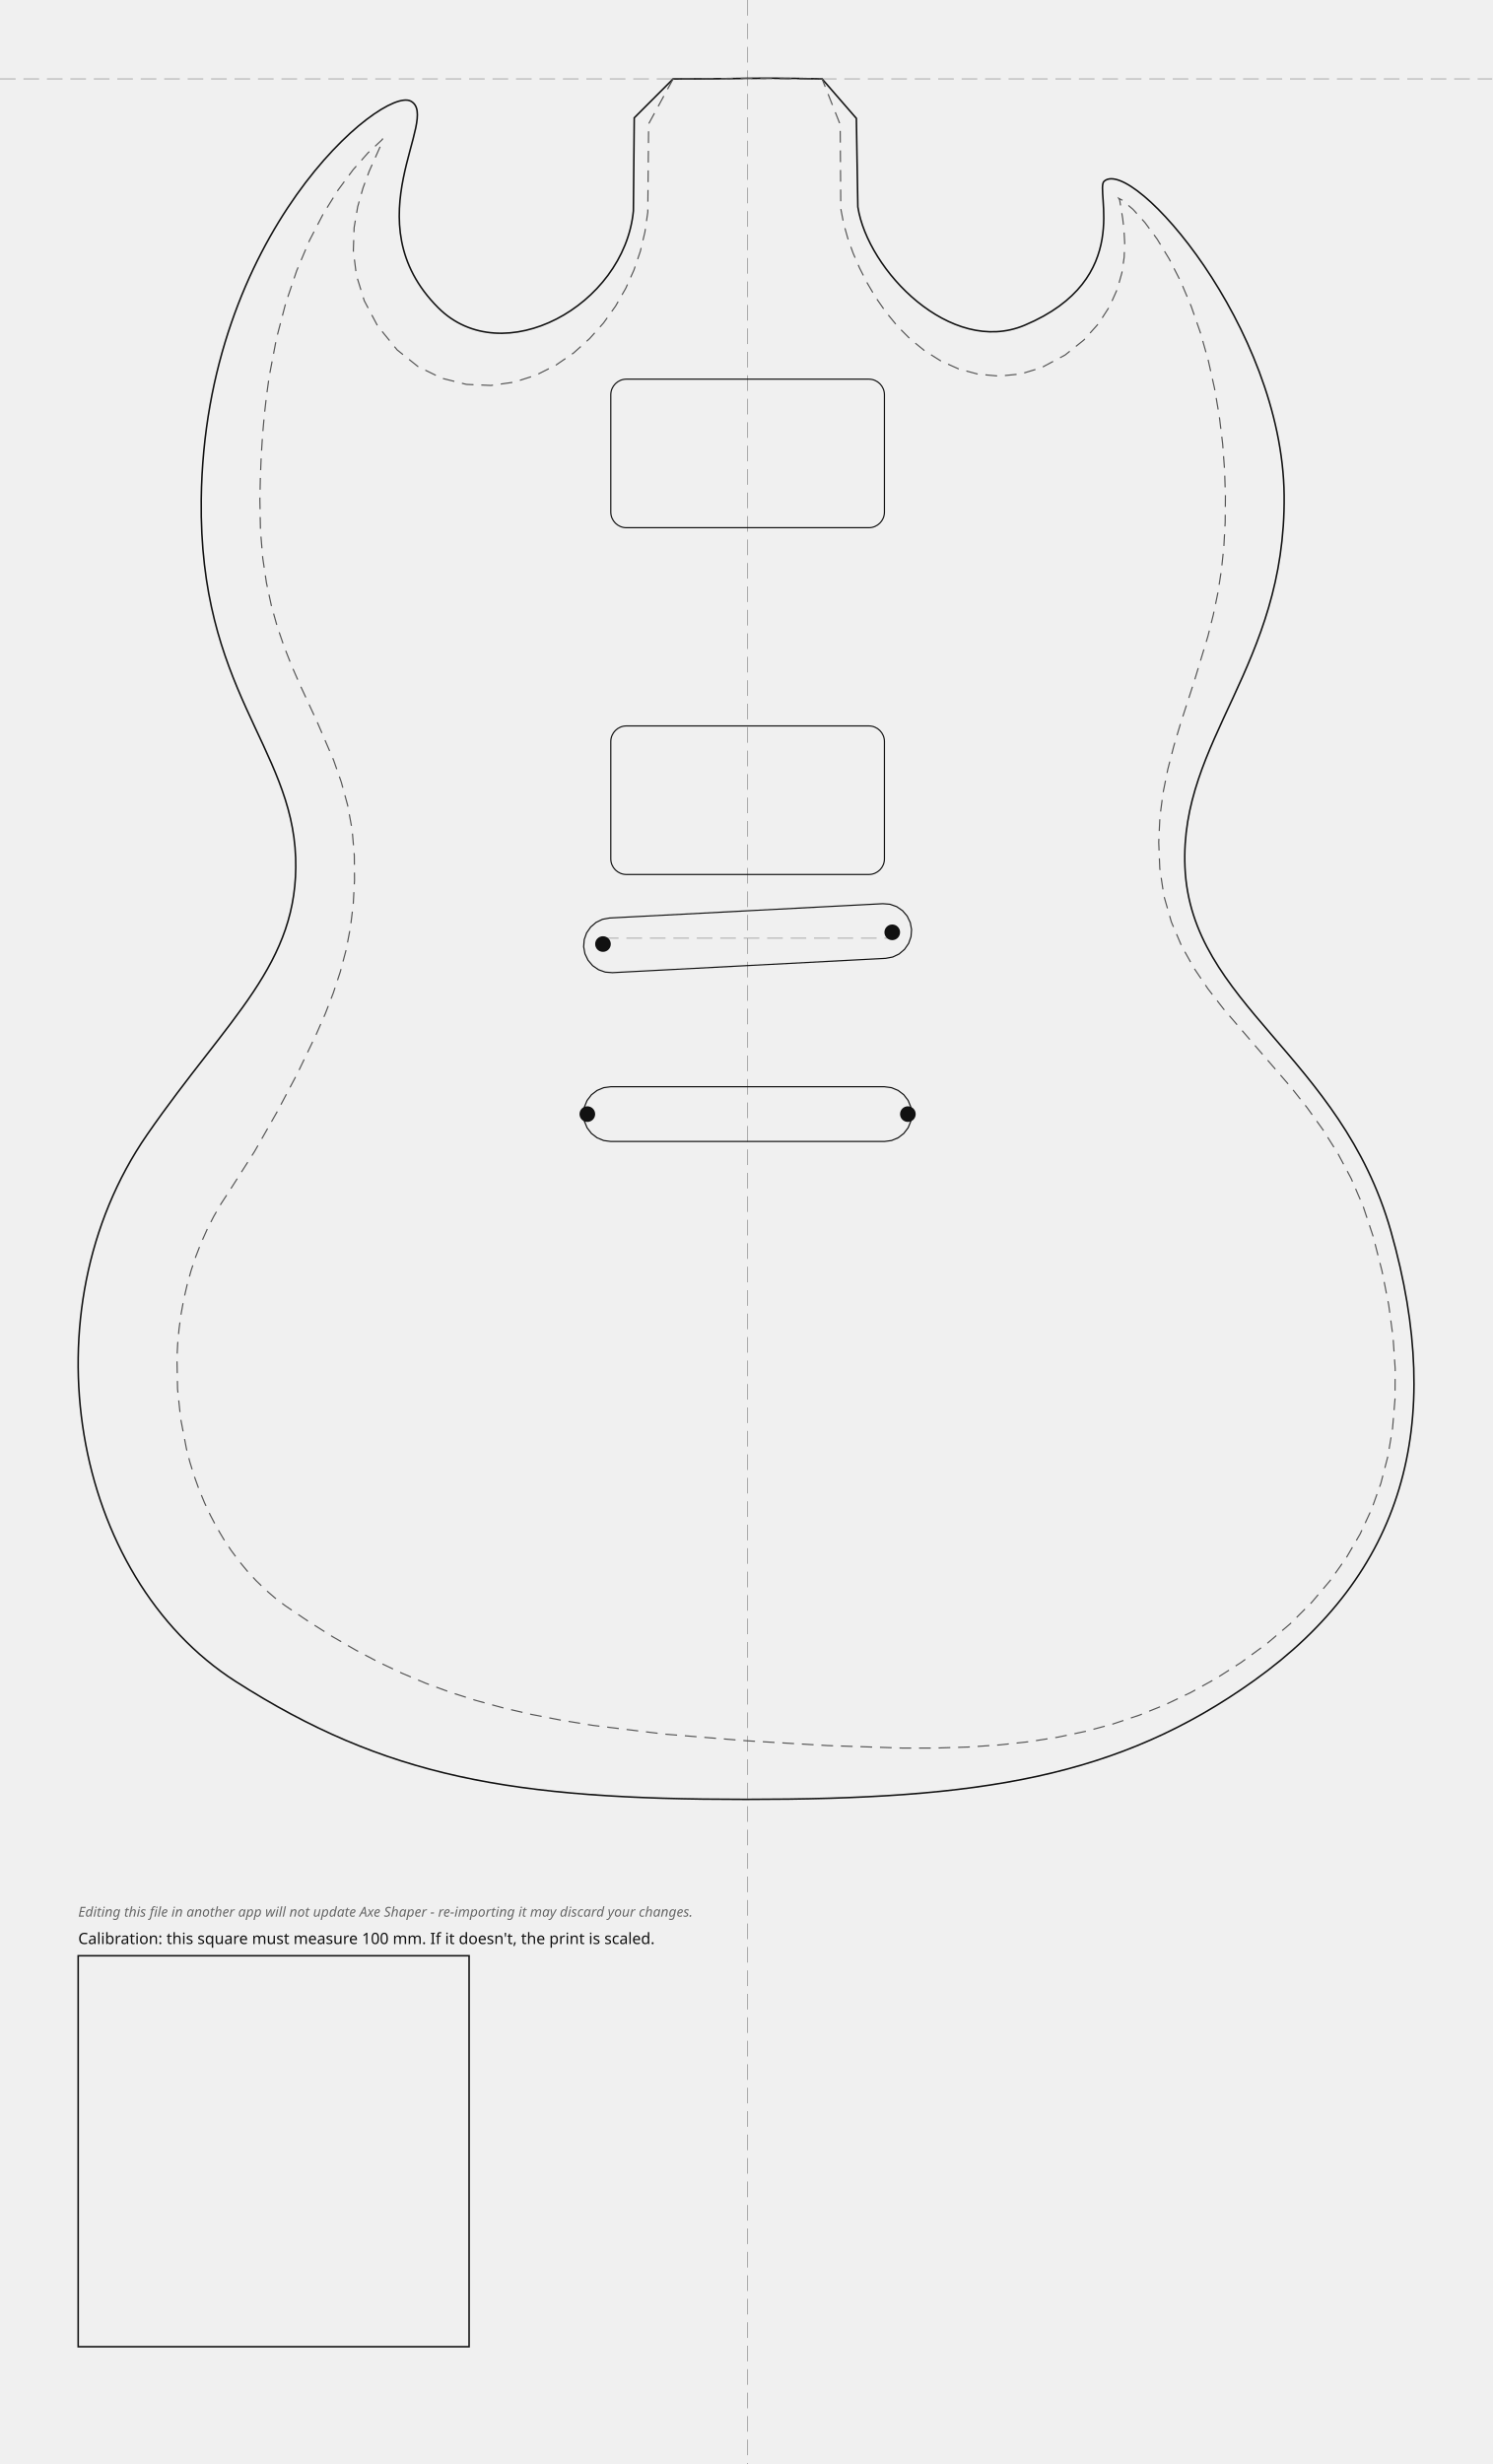
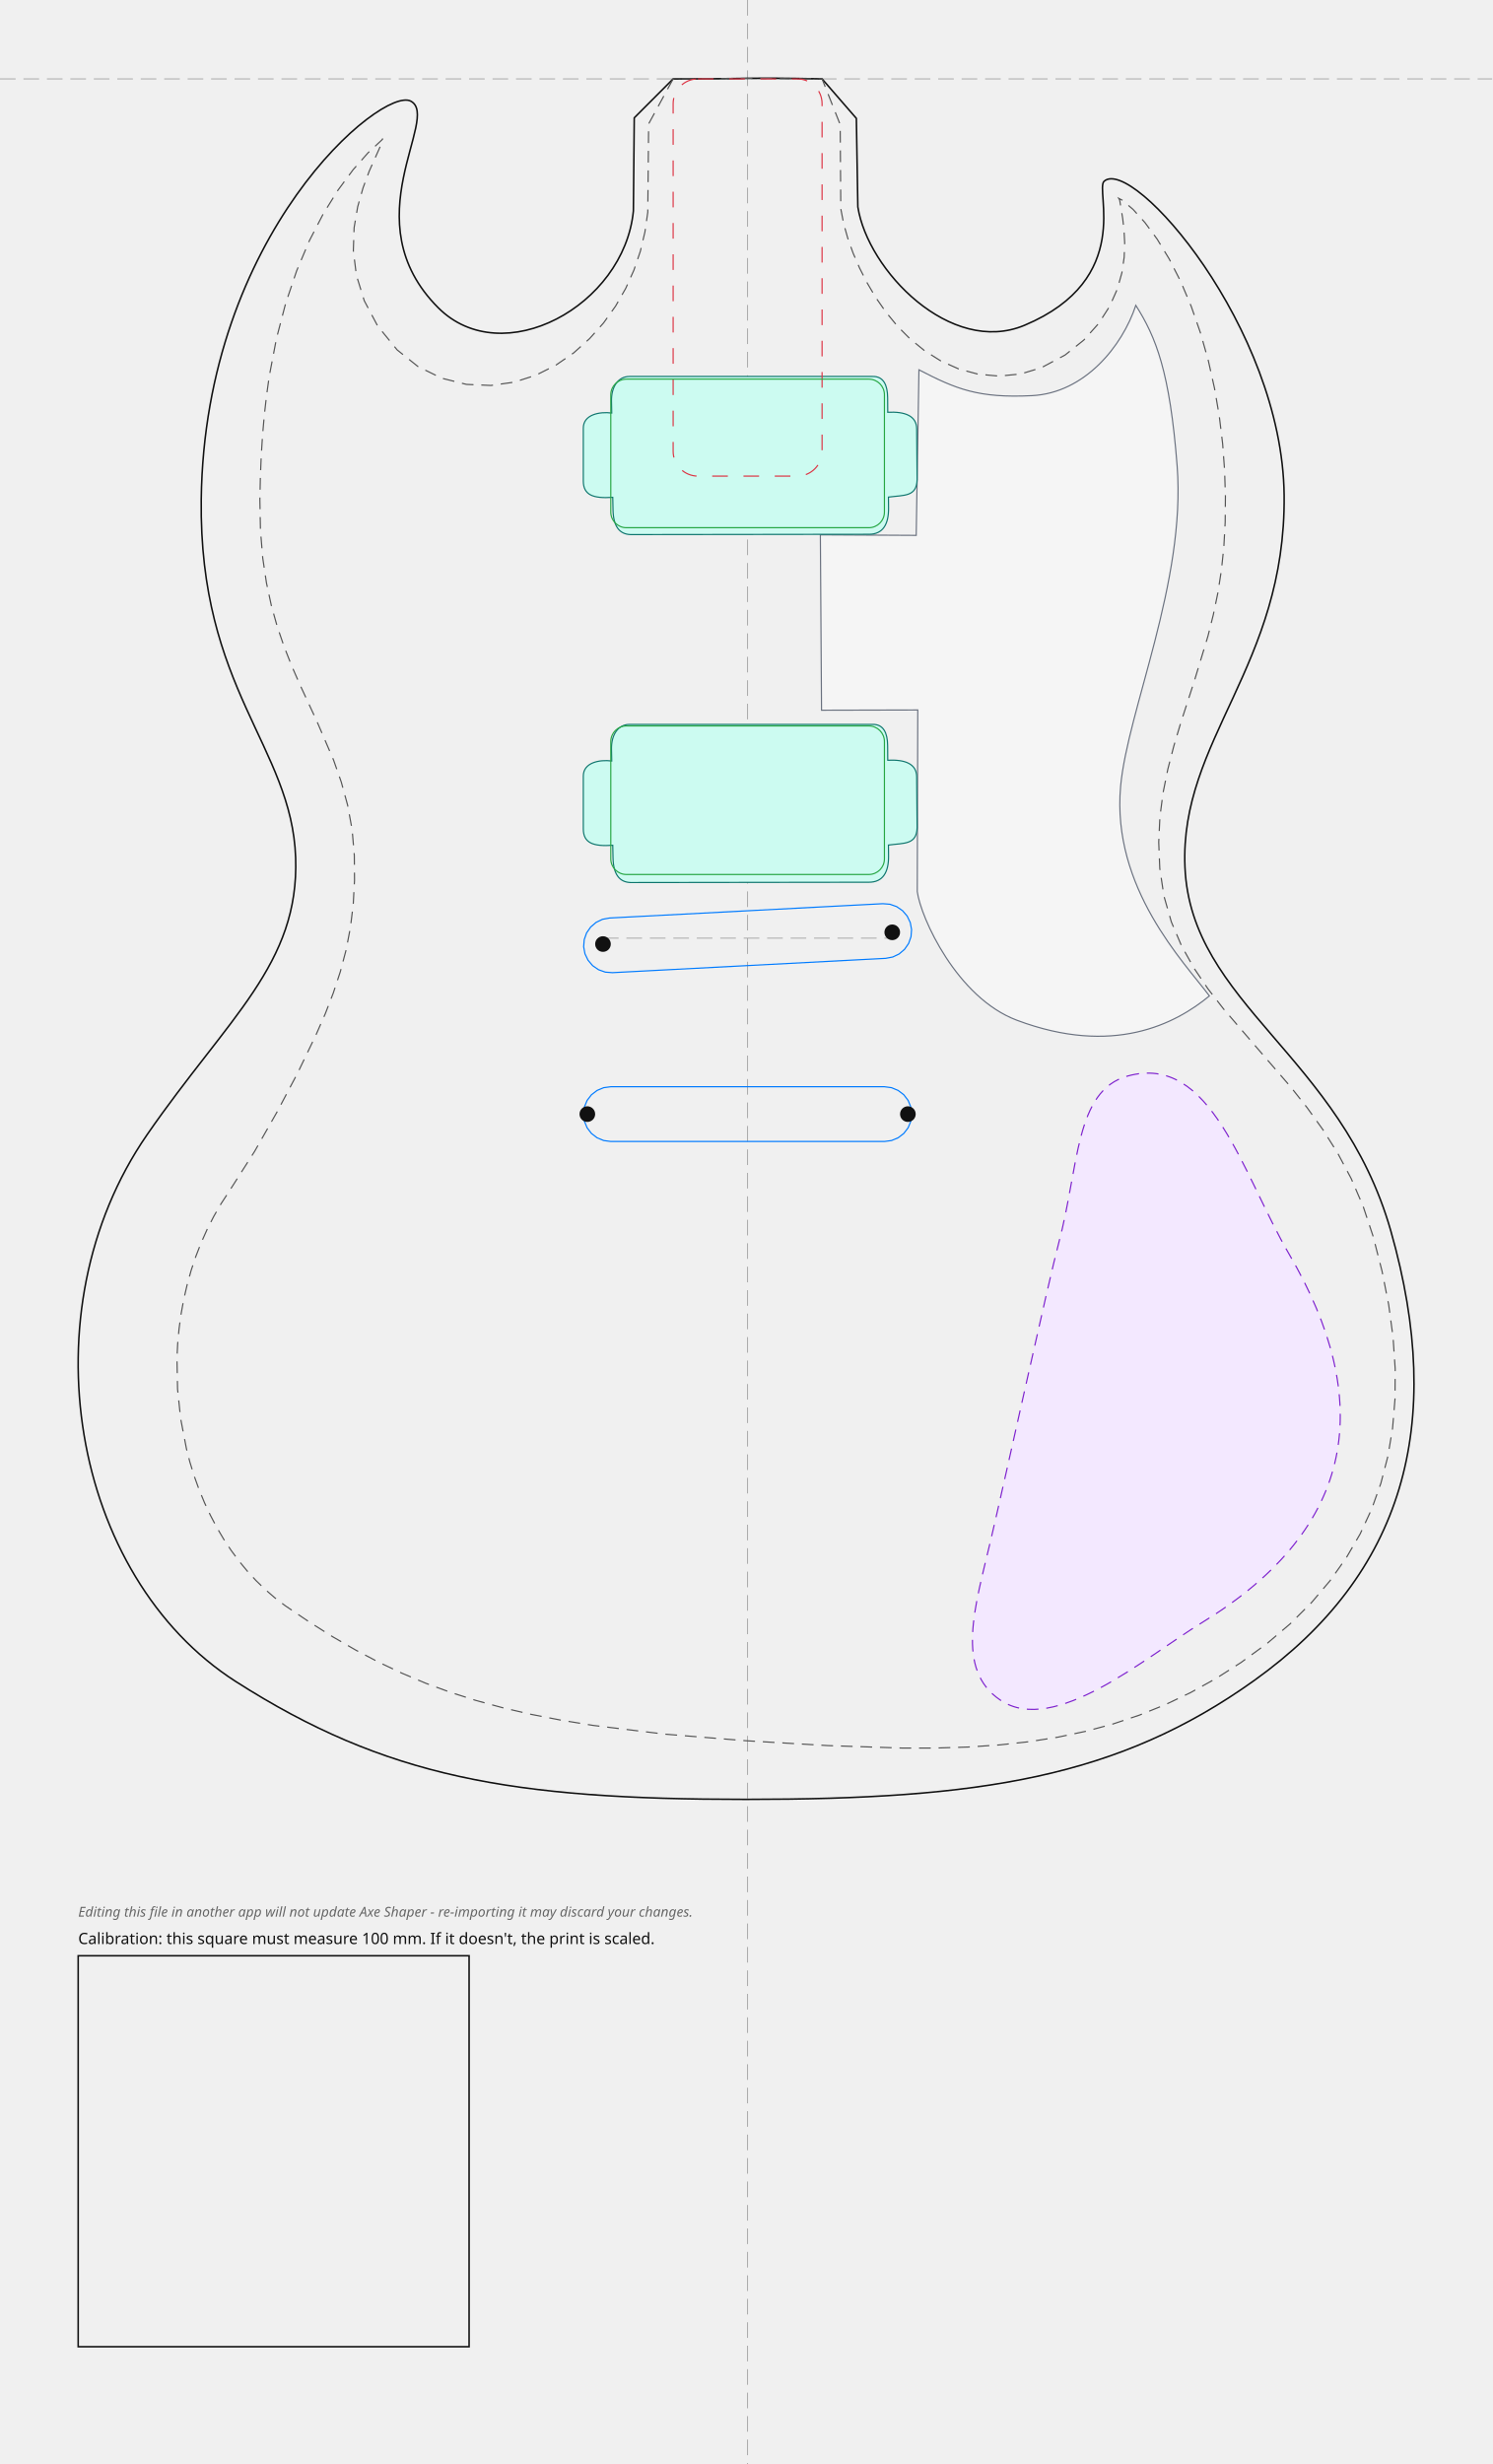
<svg xmlns="http://www.w3.org/2000/svg" width="381.72mm" height="630.25mm" viewBox="-191.25 -20.18 381.72 630.25">
  <style>
- .outline{fill:none;stroke:#111;stroke-width:0.4}
- .edge-inset{fill:none;stroke:#555;stroke-width:0.3;stroke-dasharray:3 2}
- .rout{fill:none;stroke:#111;stroke-width:0.3}
- .guide{fill:none;stroke:#999;stroke-width:0.2;stroke-dasharray:4 2}
+ .outline{fill:none;stroke:#111;stroke-width:0.40;stroke-linecap:round;stroke-linejoin:round}
+ .edge-inset{fill:none;stroke:#555;stroke-width:0.30;stroke-dasharray:3 2}
+ .neck-pocket{fill:none;stroke:#dc3545;stroke-width:0.30;stroke-dasharray:4 4}
+ .pickup-rout{fill:none;stroke:#28a745;stroke-width:0.30}
+ .bridge-rout{fill:none;stroke:#007bff;stroke-width:0.30}
+ .back-route{fill:#f3e8ff;stroke:#7e22ce;stroke-width:0.30;stroke-dasharray:3.00 2.00}
+ .front-route{fill:#ccfbf1;stroke:#0f766e;stroke-width:0.30}
+ .pickguard{fill:#fff;fill-opacity:0.35;stroke:#6b7280;stroke-width:0.30}
+ .guide{fill:none;stroke:#999;stroke-width:0.20;stroke-dasharray:4 2}
.mounting-hole{fill:#111;stroke:none}
- .cal{fill:none;stroke:#111;stroke-width:0.4}
+ .cal{fill:none;stroke:#111;stroke-width:0.40}
.label{font-family:sans-serif;font-size:4px;fill:#111}
.disclaimer{font-family:sans-serif;font-size:3.5px;font-style:italic;fill:#666}
</style>
  <g id="guides">
    <line class="guide" x1="0" y1="-20.18" x2="0" y2="610.07" />
    <line class="guide" x1="-191.25" y1="0" x2="190.47" y2="0" />
  </g>
+   <g id="back-routes">
+     <path class="back-route" d="M 97.19 255.06 C 118.65 249.06, 126.51 280.03, 138.58 300.70 C 160.30 337.91, 156.17 370.46, 116.28 394.83 C 101.68 403.75, 78.45 423.93, 64.69 414.70 C 53.01 406.88, 58.19 390.76, 62.18 373.82 C 66.17 356.89, 76.95 307.65, 79.58 297.78 C 84.83 278.12, 83.68 258.84, 97.19 255.06 Z" />
+   </g>
  <g id="body">
    <path class="outline" d="M -19.05 0.00 C -19.05 0.00, -29.00 9.96, -29.00 9.96 C -29.00 9.96, -29.22 33.78, -29.22 33.78 C -31.59 58.15, -62.76 74.90, -79.12 58.56 C -101.37 36.33, -78.37 9.83, -86.17 5.69 C -93.49 1.81, -138.92 39.57, -139.77 107.55 C -140.38 156.10, -116.60 170.80, -115.62 199.19 C -114.68 226.45, -132.81 239.94, -153.63 270.07 C -184.83 315.22, -172.99 383.07, -130.88 409.96 C -92.57 434.42, -60.46 440.07, -0.46 440.07 C 59.54 440.07, 94.78 434.52, 129.55 409.69 C 167.72 382.44, 178.68 344.40, 164.55 294.70 C 151.75 249.72, 113.39 236.69, 111.88 201.62 C 110.48 169.01, 137.71 150.22, 137.25 106.48 C 136.79 63.54, 98.47 19.77, 91.20 26.18 C 88.76 28.33, 99.00 51.21, 70.84 63.02 C 51.97 70.93, 30.72 49.02, 28.20 32.74 C 28.20 32.74, 27.82 10.10, 27.82 10.10 C 27.82 10.10, 19.05 0.00, 19.05 0.00 C -1.22 -0.43, 1.22 0.04, -19.05 0.00 Z" />
    <path class="edge-inset" d="M -19.05 0.00 L -25.32 11.51 L -25.54 34.11 L -26.27 39.17 L -27.44 44.09 L -29.08 48.90 L -31.18 53.58 L -33.77 58.11 L -36.85 62.42 L -40.43 66.44 L -44.50 70.09 L -49.08 73.24 L -54.16 75.79 L -59.71 77.57 L -65.67 78.41 L -71.93 78.14 L -78.25 76.56 L -84.32 73.58 L -89.65 69.32 L -94.65 63.19 L -98.06 56.75 L -100.08 50.23 L -100.86 43.92 L -100.66 38.05 L -99.75 32.71 L -98.39 27.91 L -96.78 23.56 L -93.66 16.57 L -93.33 15.27 L -93.33 15.27 L -93.33 15.27 L -93.33 15.27 L -93.33 15.27 L -93.33 15.27 L -93.33 15.27 L -93.33 15.27 L -93.33 15.27 L -93.56 15.61 L -97.11 18.92 L -100.90 23.21 L -104.77 28.43 L -108.56 34.52 L -112.13 41.43 L -115.36 49.09 L -118.18 57.43 L -120.52 66.38 L -122.37 76.03 L -123.05 80.87 L -123.63 85.96 L -124.09 91.19 L -124.43 96.56 L -124.65 102.07 L -124.77 107.66 L -124.62 115.51 L -124.04 122.54 L -123.09 128.91 L -121.83 134.74 L -120.31 140.14 L -118.57 145.21 L -116.66 150.07 L -114.60 154.79 L -110.15 164.40 L -105.91 174.26 L -103.94 179.88 L -102.33 185.75 L -101.17 192.03 L -100.61 198.62 L -100.56 204.97 L -100.88 211.07 L -101.60 217.01 L -102.71 222.79 L -104.20 228.39 L -106.00 233.83 L -108.04 239.12 L -110.36 244.40 L -115.11 254.28 L -120.39 264.26 L -126.11 274.31 L -132.60 284.50 L -134.69 287.70 L -136.56 290.94 L -138.26 294.27 L -139.79 297.69 L -141.16 301.20 L -142.36 304.79 L -143.38 308.45 L -144.24 312.16 L -144.93 315.93 L -145.45 319.74 L -145.80 323.57 L -145.98 327.14 L -145.83 335.12 L -145.03 342.74 L -143.54 350.46 L -142.67 353.82 L -141.57 357.37 L -140.33 360.82 L -138.94 364.18 L -137.42 367.42 L -135.78 370.54 L -134.01 373.54 L -132.11 376.40 L -130.11 379.11 L -127.99 381.68 L -125.76 384.10 L -123.42 386.37 L -120.98 388.48 L -118.29 390.53 L -112.20 394.65 L -106.15 398.47 L -100.20 401.91 L -94.30 405.02 L -88.35 407.83 L -82.30 410.38 L -76.04 412.68 L -69.52 414.76 L -62.66 416.63 L -55.39 418.32 L -47.66 419.82 L -39.52 421.15 L -21.19 423.38 L -0.46 425.07 L 20.50 426.31 L 39.46 426.94 L 48.13 426.94 L 56.47 426.68 L 64.43 426.14 L 72.07 425.31 L 79.42 424.15 L 86.54 422.65 L 93.45 420.79 L 100.20 418.53 L 106.82 415.86 L 113.35 412.74 L 119.82 409.15 L 126.21 405.07 L 132.88 400.20 L 138.88 395.09 L 144.26 389.73 L 149.01 384.12 L 153.15 378.27 L 156.69 372.18 L 159.64 365.83 L 162.00 359.21 L 163.79 352.32 L 164.99 345.16 L 165.61 337.70 L 165.66 329.95 L 165.12 321.91 L 164.00 313.57 L 162.29 304.93 L 160.01 296.04 L 157.44 288.31 L 154.40 281.27 L 150.95 274.78 L 147.16 268.76 L 143.11 263.12 L 138.89 257.79 L 130.14 247.66 L 121.72 237.85 L 117.76 232.74 L 114.16 227.41 L 111.00 221.74 L 108.40 215.64 L 106.51 209.04 L 105.44 201.95 L 105.17 195.24 L 105.47 188.82 L 106.28 182.60 L 107.50 176.56 L 109.02 170.69 L 110.74 164.92 L 114.34 153.80 L 117.75 142.57 L 119.13 137.07 L 120.30 131.44 L 121.20 125.67 L 121.83 119.70 L 122.17 113.40 L 122.23 106.75 L 122.02 100.09 L 121.52 93.32 L 120.67 86.33 L 119.45 79.19 L 117.85 72.04 L 115.86 65.00 L 113.50 58.23 L 110.82 51.88 L 107.87 46.09 L 104.77 40.99 L 101.62 36.72 L 98.59 33.37 L 95.89 31.05 L 94.93 30.55 L 94.93 30.55 L 94.93 30.55 L 94.93 30.55 L 94.93 30.55 L 94.93 30.55 L 94.93 30.55 L 95.18 30.99 L 95.95 35.68 L 96.29 38.68 L 96.46 41.98 L 96.33 45.62 L 95.75 49.58 L 94.56 53.80 L 92.61 58.18 L 89.79 62.57 L 86.01 66.80 L 81.21 70.63 L 75.17 73.86 L 69.85 75.48 L 64.31 76.02 L 58.97 75.53 L 53.98 74.18 L 49.41 72.13 L 45.28 69.53 L 41.58 66.52 L 38.29 63.20 L 35.38 59.65 L 32.81 55.96 L 30.57 52.17 L 28.63 48.36 L 26.98 44.55 L 25.63 40.78 L 24.58 37.06 L 23.84 33.25 L 23.68 11.69 L 19.05 0.00 L 0.00 -0.15 Z" />
  </g>
+   <g id="pickguards">
+     <path class="pickguard" style="fill:#ffffff" d="M 43.83 74.41 C 53.29 79.32, 59.02 81.71, 72.73 81.02 C 86.25 80.34, 95.84 68.38, 99.31 57.93 C 104.46 66.07, 108.01 74.85, 109.88 99.01 C 112.17 128.68, 97.18 161.56, 95.42 180.93 C 93.06 207.00, 111.77 226.02, 118.13 234.56 C 109.44 241.75, 93.48 250.02, 68.88 240.78 C 53.54 235.01, 44.30 214.58, 43.40 207.88 C 43.40 207.88, 43.53 161.42, 43.53 161.42 C 43.53 161.42, 18.91 161.48, 18.91 161.48 C 18.91 161.48, 18.61 116.62, 18.61 116.62 C 18.61 116.62, 43.13 116.76, 43.13 116.76 C 43.13 116.76, 43.83 74.41, 43.83 74.41 Z" />
+   </g>
+   <g id="front-routes">
+     <path class="front-route" d="M -30.22 76.11 C -30.22 76.11, 31.89 76.11, 31.89 76.11 C 34.80 76.00, 35.79 78.36, 35.82 81.51 C 35.82 81.51, 35.85 85.27, 35.85 85.27 C 40.18 85.06, 43.23 86.13, 43.25 89.52 C 43.25 89.52, 43.36 102.52, 43.36 102.52 C 43.23 106.92, 40.13 106.43, 36.03 106.97 C 36.03 106.97, 36.06 109.79, 36.06 109.79 C 36.09 113.96, 34.60 116.48, 31.04 116.48 C 31.04 116.48, -29.95 116.56, -29.95 116.56 C -32.76 116.46, -34.34 114.51, -34.43 110.24 C -34.43 110.24, -34.50 107.03, -34.50 107.03 C -39.54 107.38, -42.01 106.44, -42.03 102.87 C -42.03 102.87, -42.03 89.35, -42.03 89.35 C -42.05 85.84, -37.88 85.07, -34.76 85.46 C -34.76 85.46, -34.82 82.48, -34.82 82.48 C -34.91 78.78, -33.14 76.11, -30.22 76.11 Z" />
+     <path class="front-route" d="M -30.22 165.11 C -30.22 165.11, 31.89 165.11, 31.89 165.11 C 34.80 165.00, 35.79 167.36, 35.82 170.51 C 35.82 170.51, 35.85 174.27, 35.85 174.27 C 40.18 174.06, 43.23 175.13, 43.25 178.52 C 43.25 178.52, 43.36 191.52, 43.36 191.52 C 43.23 195.92, 40.13 195.43, 36.03 195.97 C 36.03 195.97, 36.06 198.79, 36.06 198.79 C 36.09 202.96, 34.60 205.48, 31.04 205.48 C 31.04 205.48, -29.95 205.56, -29.95 205.56 C -32.76 205.46, -34.34 203.51, -34.43 199.24 C -34.43 199.24, -34.50 196.03, -34.50 196.03 C -39.54 196.38, -42.01 195.44, -42.03 191.87 C -42.03 191.87, -42.03 178.35, -42.03 178.35 C -42.05 174.84, -37.88 174.07, -34.76 174.46 C -34.76 174.46, -34.82 171.48, -34.82 171.48 C -34.91 167.78, -33.14 165.11, -30.22 165.11 Z" />
+   </g>
+   <g id="neck-pocket">
+     <rect class="neck-pocket" x="-19.05" y="0" width="38.10" height="101.60" rx="6.35" />
+   </g>
  <g id="bridge">
-     <path class="rout" d="M -41.94 221.99 L -41.80 220.17 L -41.19 218.44 L -40.15 216.94 L -38.76 215.75 L -37.12 214.96 L -35.32 214.63 L 34.59 210.97 L 36.41 211.11 L 38.13 211.72 L 39.64 212.76 L 40.82 214.14 L 41.61 215.79 L 41.94 217.59 L 41.80 219.41 L 41.19 221.14 L 40.15 222.64 L 38.76 223.83 L 37.12 224.61 L 35.32 224.95 L -34.59 228.61 L -36.41 228.47 L -38.13 227.86 L -39.64 226.82 L -40.82 225.43 L -41.61 223.78 Z" />
-     <path class="rout" d="M -42.00 264.79 L -41.76 262.98 L -41.06 261.29 L -39.95 259.84 L -38.50 258.73 L -36.81 258.03 L -35.00 257.79 L 35.00 257.79 L 36.81 258.03 L 38.50 258.73 L 39.95 259.84 L 41.06 261.29 L 41.76 262.98 L 42.00 264.79 L 41.76 266.60 L 41.06 268.29 L 39.95 269.74 L 38.50 270.85 L 36.81 271.55 L 35.00 271.79 L -35.00 271.79 L -36.81 271.55 L -38.50 270.85 L -39.95 269.74 L -41.06 268.29 L -41.76 266.60 Z" />
+     <path class="bridge-rout" d="M -41.94 221.99 L -41.80 220.17 L -41.19 218.44 L -40.15 216.94 L -38.76 215.75 L -37.12 214.96 L -35.32 214.63 L 34.59 210.97 L 36.41 211.11 L 38.13 211.72 L 39.64 212.76 L 40.82 214.14 L 41.61 215.79 L 41.94 217.59 L 41.80 219.41 L 41.19 221.14 L 40.15 222.64 L 38.76 223.83 L 37.12 224.61 L 35.32 224.95 L -34.59 228.61 L -36.41 228.47 L -38.13 227.86 L -39.64 226.82 L -40.82 225.43 L -41.61 223.78 Z" />
+     <path class="bridge-rout" d="M -42.00 264.79 L -41.76 262.98 L -41.06 261.29 L -39.95 259.84 L -38.50 258.73 L -36.81 258.03 L -35.00 257.79 L 35.00 257.79 L 36.81 258.03 L 38.50 258.73 L 39.95 259.84 L 41.06 261.29 L 41.76 262.98 L 42.00 264.79 L 41.76 266.60 L 41.06 268.29 L 39.95 269.74 L 38.50 270.85 L 36.81 271.55 L 35.00 271.79 L -35.00 271.79 L -36.81 271.55 L -38.50 270.85 L -39.95 269.74 L -41.06 268.29 L -41.76 266.60 Z" />
    <line class="guide" x1="-37.00" y1="219.79" x2="37.00" y2="219.79" />
    <circle class="mounting-hole" cx="-37.00" cy="221.29" r="2" />
    <circle class="mounting-hole" cx="37.00" cy="218.29" r="2" />
    <circle class="mounting-hole" cx="-41.00" cy="264.79" r="2" />
    <circle class="mounting-hole" cx="41.00" cy="264.79" r="2" />
  </g>
  <g id="pickups">
-     <rect class="rout" x="-35.00" y="76.80" width="70.00" height="38.00" rx="4.00" transform="rotate(0.00 0.00 95.80)" />
-     <rect class="rout" x="-35.00" y="165.50" width="70.00" height="38.00" rx="4.00" transform="rotate(0.00 0.00 184.50)" />
+     <rect class="pickup-rout" x="-35.00" y="76.80" width="70.00" height="38.00" rx="4.00" transform="rotate(0.00 0.00 95.80)" />
+     <rect class="pickup-rout" x="-35.00" y="165.50" width="70.00" height="38.00" rx="4.00" transform="rotate(0.00 0.00 184.50)" />
  </g>
  <g id="calibration">
    <rect class="cal" x="-171.25" y="480.07" width="100.00" height="100.00" />
    <text class="label" x="-171.25" y="477.07">Calibration: this square must measure 100 mm. If it doesn't, the print is scaled.</text>
    <text class="disclaimer" x="-171.25" y="470.07">Editing this file in another app will not update Axe Shaper - re-importing it may discard your changes.</text>
  </g>
</svg>
